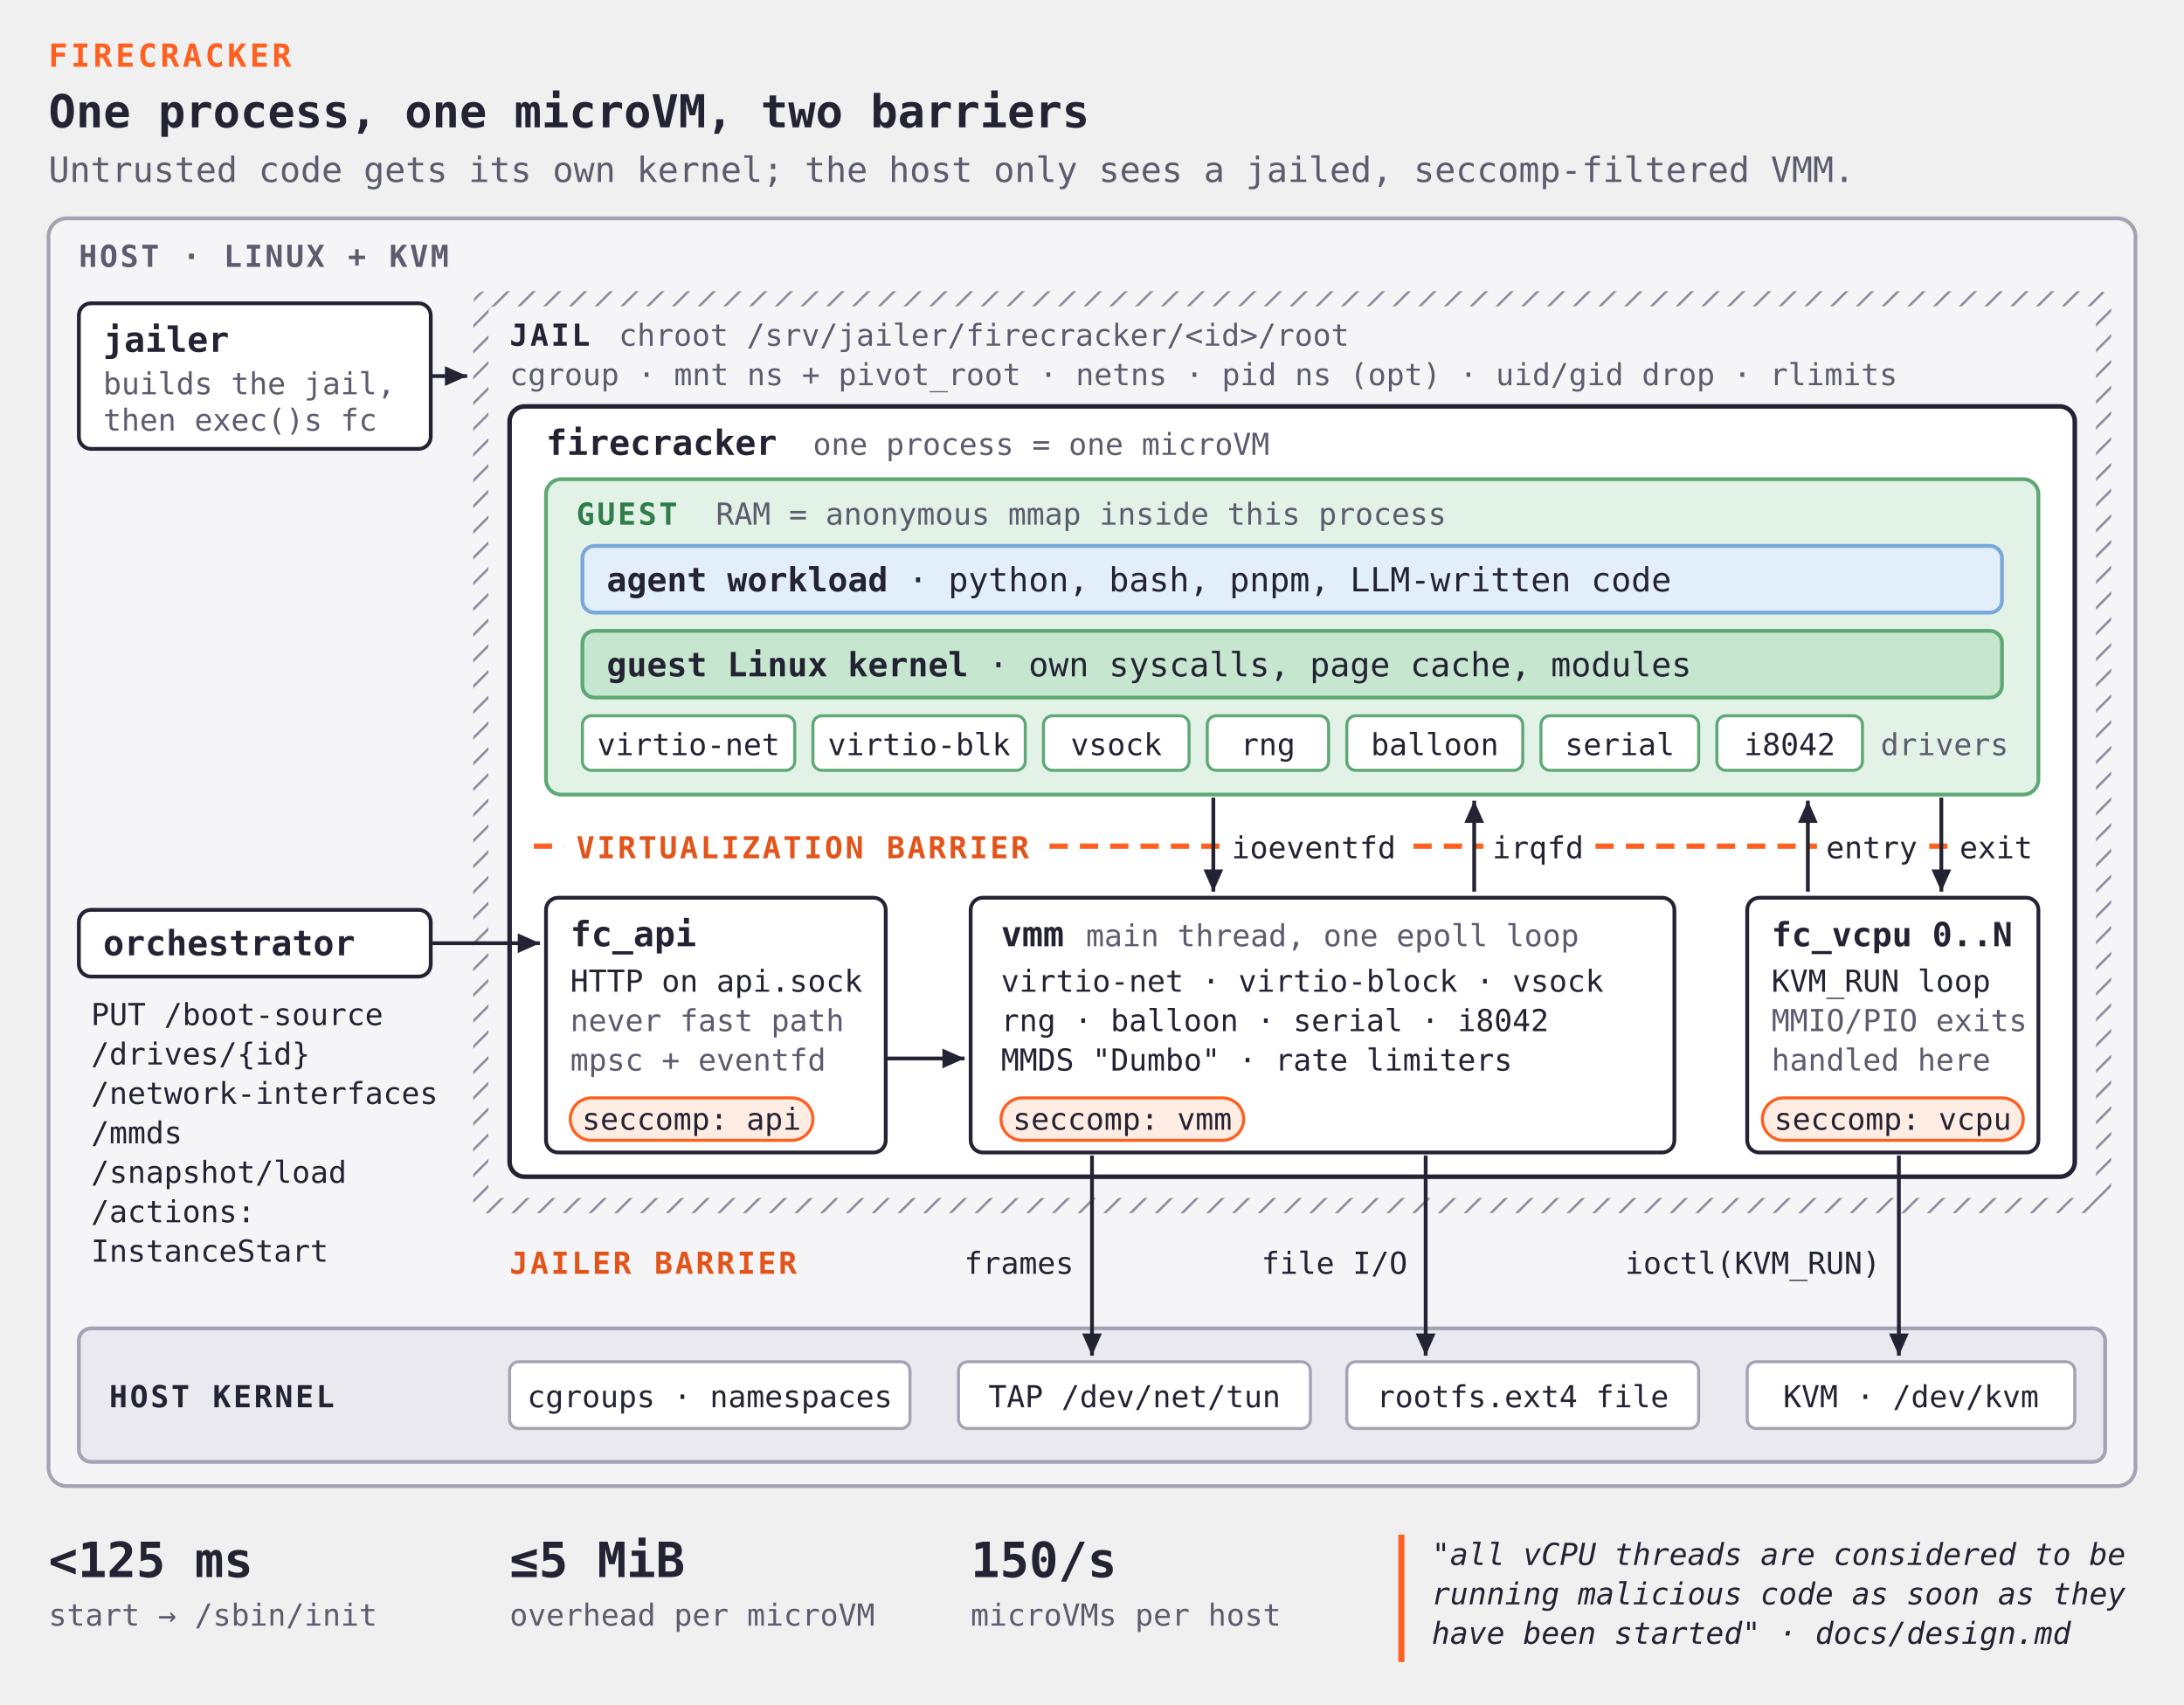
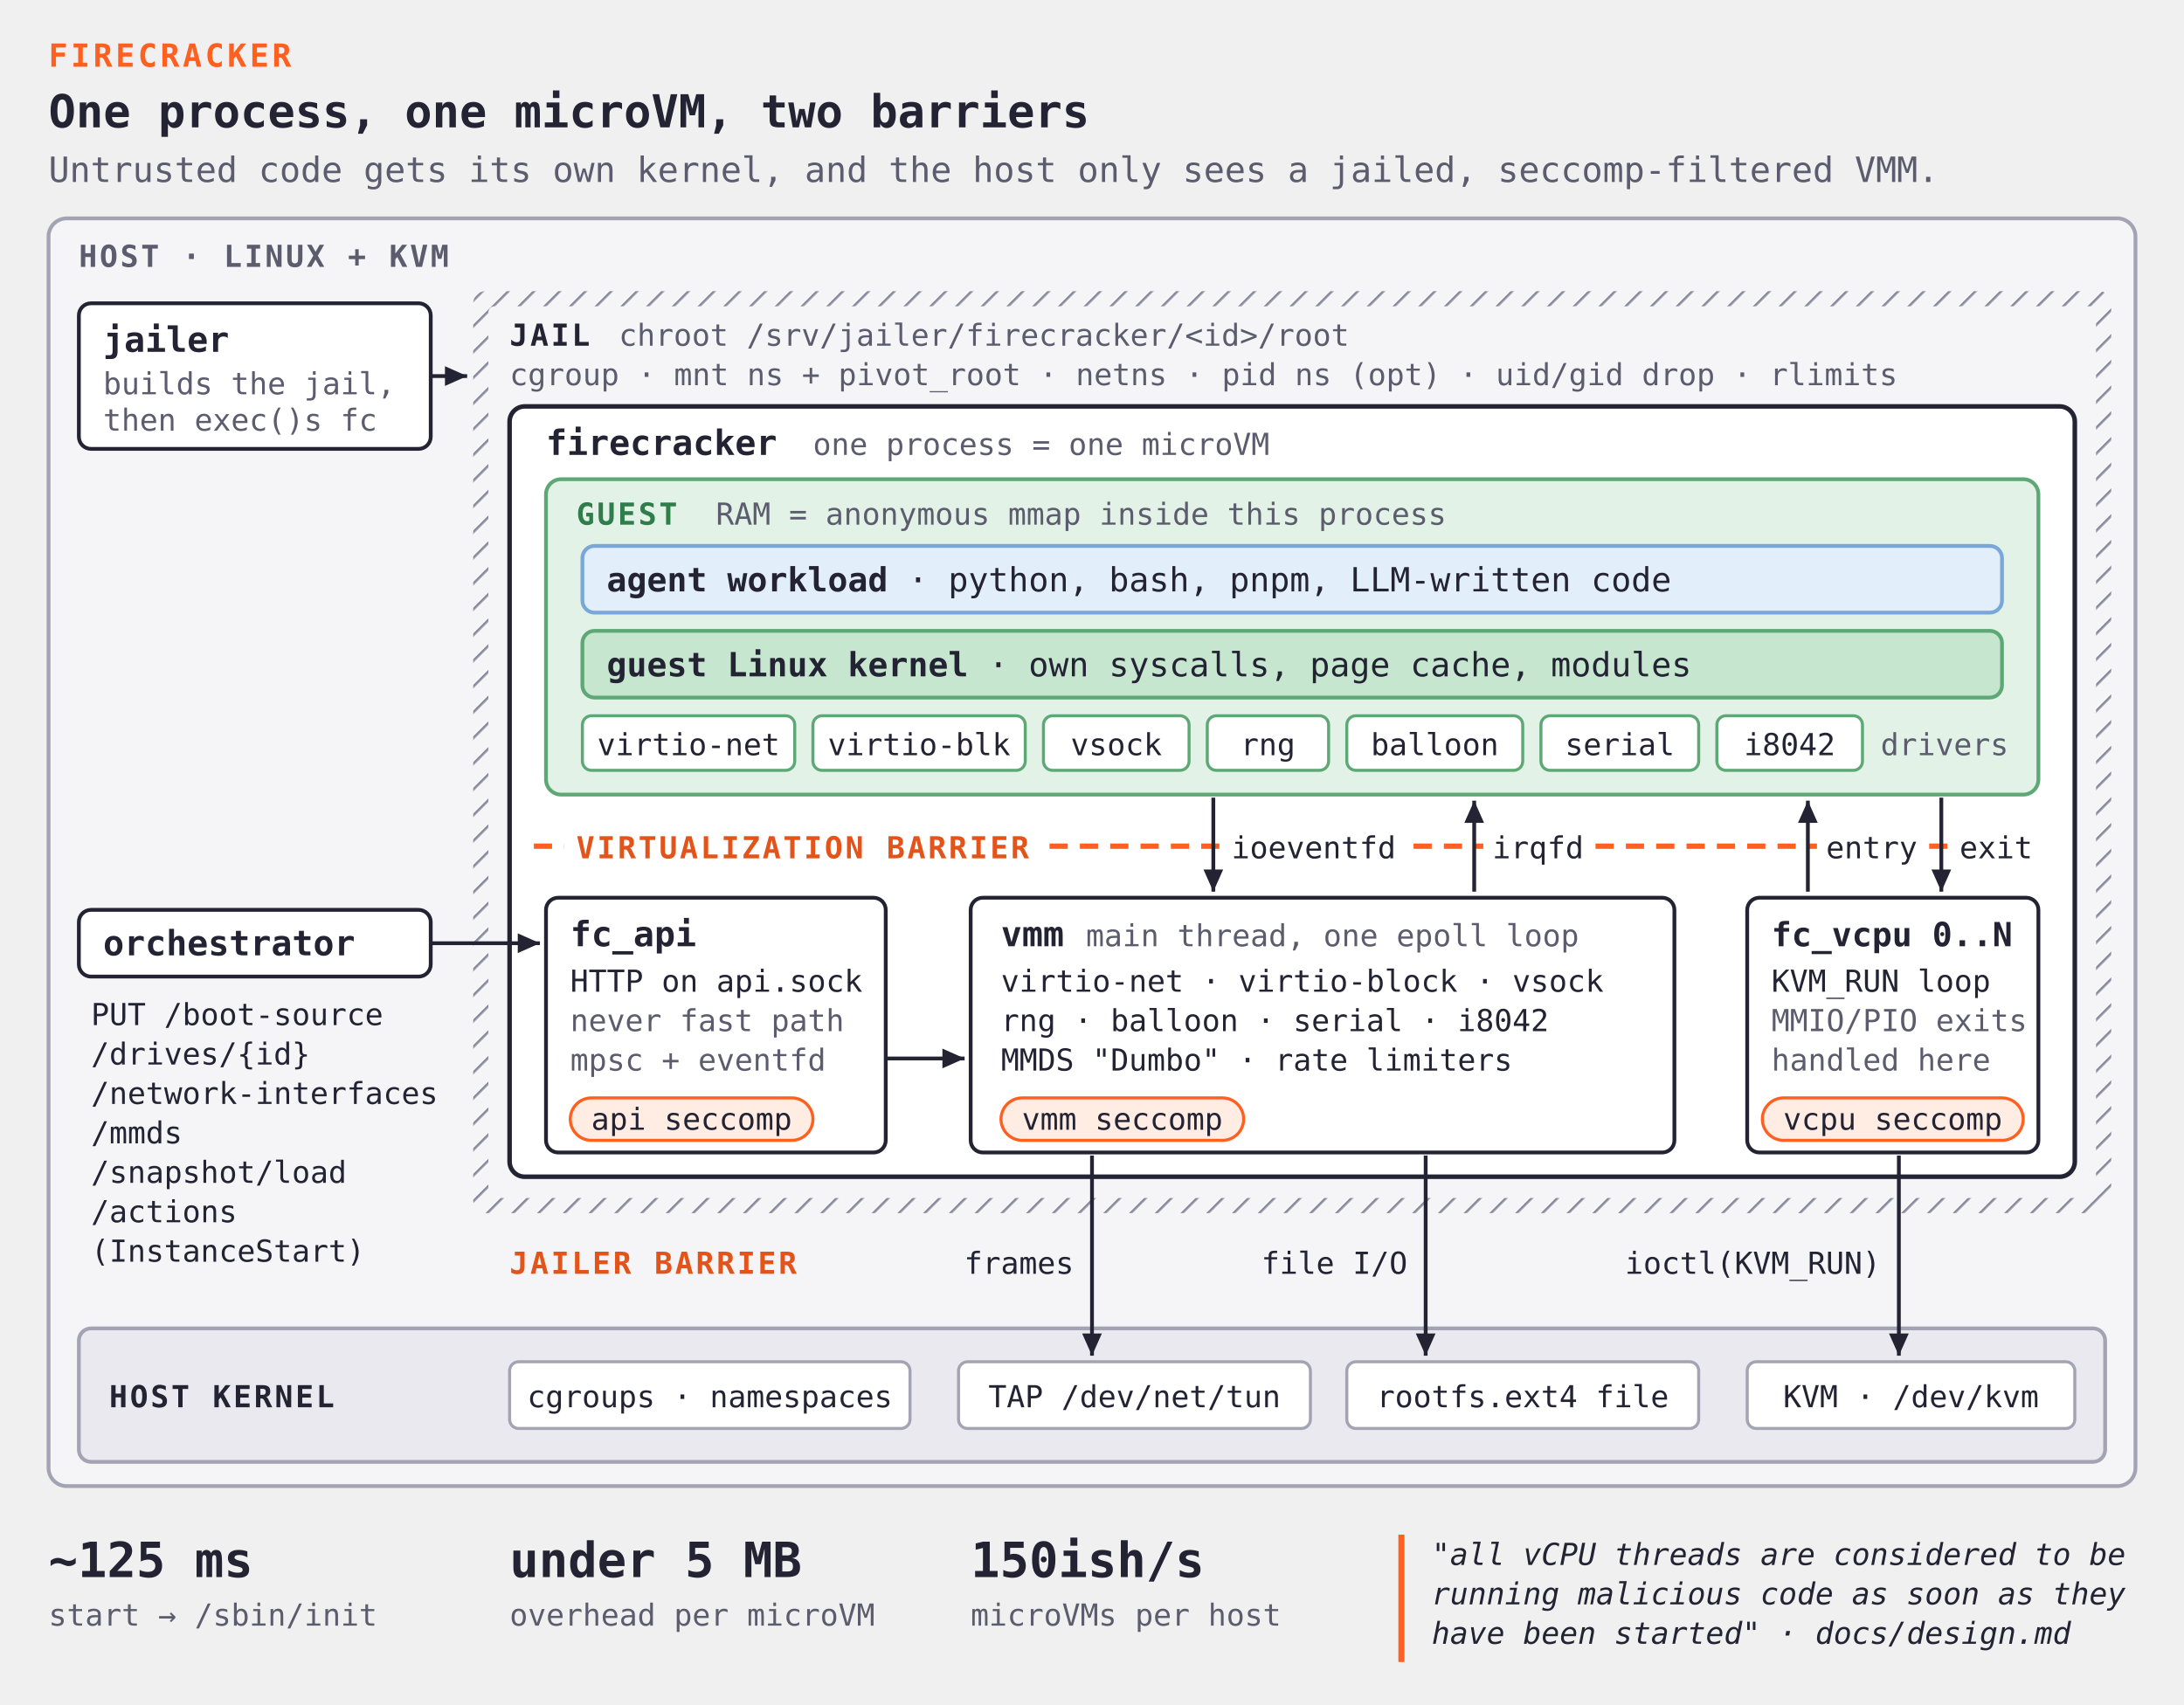
<svg xmlns="http://www.w3.org/2000/svg" viewBox="0 0 720 562" role="img" aria-labelledby="title desc" font-family="'Roboto Mono', ui-monospace, SFMono-Regular, Menlo, Consolas, 'DejaVu Sans Mono', monospace">
  <defs>
    <marker id="a" viewBox="0 0 10 10" refX="9" refY="5" markerWidth="6.5" markerHeight="6.5" orient="auto-start-reverse">
      <path d="M0,1 L9,5 L0,9 z" fill="#232333" />
    </marker>
    <pattern id="hatch" width="6" height="6" patternUnits="userSpaceOnUse" patternTransform="rotate(45)">
      <rect width="6" height="6" fill="#f5f5f8" />
      <line x1="0" y1="0" x2="0" y2="6" stroke="#8e8ea0" stroke-width="1.6" />
    </pattern>
  </defs>
  <style>
    text { fill: #232333; font-size: 10px; }
    .k { font-size: 10.5px; font-weight: 600; letter-spacing: .1em; fill: #ff5f1f; }
    .t { font-size: 15px; font-weight: 700; }
    .c { font-size: 11.5px; fill: #5c5c6e; }
    .lane { font-size: 10px; font-weight: 600; letter-spacing: .08em; fill: #5c5c6e; }
    .m { fill: #5c5c6e; }
    .s11 { font-size: 11px; }
    .b { font-weight: 700; }
    .h { font-size: 11.5px; font-weight: 700; }
    .or { fill: #e2541a; }
    .big { font-size: 16px; font-weight: 700; }
    .q { font-style: italic; }
    .halo { paint-order: stroke; stroke: #ffffff; stroke-width: 4px; stroke-linejoin: round; }
    .box { fill: #ffffff; stroke: #232333; stroke-width: 1.25; }
    .kbox { fill: #ffffff; stroke: #a3a3b3; stroke-width: 1; }
    .drv { fill: #ffffff; stroke: #5ea876; stroke-width: 1; }
    .sc { fill: #ffede4; stroke: #ff5f1f; stroke-width: 1; }
  </style>
  <text class="k" x="16" y="22">FIRECRACKER</text>
  <text class="t" x="16" y="42">One process, one microVM, two barriers</text>
-   <text class="c" x="16" y="60">Untrusted code gets its own kernel; the host only sees a jailed, seccomp-filtered VMM.</text>
+   <text class="c" x="16" y="60">Untrusted code gets its own kernel, and the host only sees a jailed, seccomp-filtered VMM.</text>
  <rect x="16" y="72" width="688" height="418" rx="6" fill="#f5f5f8" stroke="#a3a3b3" stroke-width="1.25" />
  <text class="lane" x="26" y="88">HOST · LINUX + KVM</text>
  <rect class="box" x="26" y="100" width="116" height="48" rx="4" />
  <text class="h" x="34" y="116">jailer</text>
  <text class="m" x="34" y="130">builds the jail,</text>
  <text class="m" x="34" y="142">then exec()s fc</text>
  <line x1="142" y1="124" x2="154" y2="124" stroke="#232333" stroke-width="1.25" marker-end="url(#a)" />
  <rect class="box" x="26" y="300" width="116" height="22" rx="4" />
  <text class="h" x="34" y="315">orchestrator</text>
  <g class="m">
    <text x="30" y="338">PUT /boot-source</text>
    <text x="30" y="351">/drives/{id}</text>
    <text x="30" y="364">/network-interfaces</text>
    <text x="30" y="377">/mmds</text>
    <text x="30" y="390">/snapshot/load</text>
-     <text x="30" y="403">/actions:</text>
-     <text x="30" y="416">InstanceStart</text>
+     <text x="30" y="403">/actions</text>
+     <text x="30" y="416">(InstanceStart)</text>
  </g>
  <rect x="156" y="96" width="540" height="304" rx="4" fill="url(#hatch)" />
  <rect x="161" y="101" width="530" height="294" rx="2" fill="#f5f5f8" />
  <text class="lane" x="168" y="114" style="fill:#232333">JAIL</text>
  <text class="m" x="204" y="114">chroot /srv/jailer/firecracker/&lt;id&gt;/root</text>
  <text class="m" x="168" y="127">cgroup · mnt ns + pivot_root · netns · pid ns (opt) · uid/gid drop · rlimits</text>
  <rect x="168" y="134" width="516" height="254" rx="5" fill="#ffffff" stroke="#232333" stroke-width="1.5" />
  <text class="h" x="180" y="150">firecracker</text>
  <text class="m" x="268" y="150">one process = one microVM</text>
  <rect x="180" y="158" width="492" height="104" rx="5" fill="#e2f2e6" stroke="#5ea876" stroke-width="1.25" />
  <text class="lane" x="190" y="173" style="fill:#2f7d4a">GUEST</text>
  <text class="m" x="236" y="173">RAM = anonymous mmap inside this process</text>
  <rect x="192" y="180" width="468" height="22" rx="4" fill="#e3eefb" stroke="#7aa7d9" stroke-width="1.25" />
  <text class="s11" x="200" y="195">
    <tspan class="b">agent workload</tspan> · python, bash, pnpm, LLM-written code</text>
  <rect x="192" y="208" width="468" height="22" rx="4" fill="#c6e6cf" stroke="#5ea876" stroke-width="1.25" />
  <text class="s11" x="200" y="223">
    <tspan class="b">guest Linux kernel</tspan> · own syscalls, page cache, modules</text>
  <g>
    <rect class="drv" x="192" y="236" width="70" height="18" rx="3" />
    <text x="227" y="249" text-anchor="middle">virtio-net</text>
    <rect class="drv" x="268" y="236" width="70" height="18" rx="3" />
    <text x="303" y="249" text-anchor="middle">virtio-blk</text>
    <rect class="drv" x="344" y="236" width="48" height="18" rx="3" />
    <text x="368" y="249" text-anchor="middle">vsock</text>
    <rect class="drv" x="398" y="236" width="40" height="18" rx="3" />
    <text x="418" y="249" text-anchor="middle">rng</text>
    <rect class="drv" x="444" y="236" width="58" height="18" rx="3" />
    <text x="473" y="249" text-anchor="middle">balloon</text>
    <rect class="drv" x="508" y="236" width="52" height="18" rx="3" />
    <text x="534" y="249" text-anchor="middle">serial</text>
    <rect class="drv" x="566" y="236" width="48" height="18" rx="3" />
    <text x="590" y="249" text-anchor="middle">i8042</text>
    <text class="m" x="620" y="249">drivers</text>
  </g>
  <line x1="176" y1="279" x2="676" y2="279" stroke="#ff5f1f" stroke-width="1.75" stroke-dasharray="6 4" />
  <g fill="#ffffff">
    <rect x="186" y="273" width="158" height="13" />
    <rect x="403" y="273" width="60" height="13" />
    <rect x="489" y="273" width="36" height="13" />
    <rect x="599" y="273" width="36" height="13" />
    <rect x="643" y="273" width="30" height="13" />
  </g>
  <text class="lane" x="190" y="283" style="fill:#e2541a">VIRTUALIZATION BARRIER</text>
  <g stroke="#232333" stroke-width="1.25" marker-end="url(#a)">
    <line x1="400" y1="263" x2="400" y2="294" />
    <line x1="486" y1="294" x2="486" y2="264" />
    <line x1="596" y1="294" x2="596" y2="264" />
    <line x1="640" y1="263" x2="640" y2="294" />
  </g>
  <text x="406" y="283">ioeventfd</text>
  <text x="492" y="283">irqfd</text>
  <text x="602" y="283">entry</text>
  <text x="646" y="283">exit</text>
  <rect class="box" x="180" y="296" width="112" height="84" rx="4" />
  <text class="h" x="188" y="312">fc_api</text>
  <text x="188" y="327">HTTP on api.sock</text>
  <text class="m" x="188" y="340">never fast path</text>
  <text class="m" x="188" y="353">mpsc + eventfd</text>
  <rect class="sc" x="188" y="362" width="80" height="14" rx="7" />
-   <text x="228" y="372.5" text-anchor="middle">seccomp: api</text>
+   <text x="228" y="372.5" text-anchor="middle">api seccomp</text>
  <line x1="292" y1="349" x2="318" y2="349" stroke="#232333" stroke-width="1.25" marker-end="url(#a)" />
  <rect class="box" x="320" y="296" width="232" height="84" rx="4" />
  <text class="h" x="330" y="312">vmm</text>
  <text class="m" x="358" y="312">main thread, one epoll loop</text>
  <text x="330" y="327">virtio-net · virtio-block · vsock</text>
  <text x="330" y="340">rng · balloon · serial · i8042</text>
  <text x="330" y="353">MMDS "Dumbo" · rate limiters</text>
  <rect class="sc" x="330" y="362" width="80" height="14" rx="7" />
-   <text x="370" y="372.5" text-anchor="middle">seccomp: vmm</text>
+   <text x="370" y="372.5" text-anchor="middle">vmm seccomp</text>
  <rect class="box" x="576" y="296" width="96" height="84" rx="4" />
  <text class="h" x="584" y="312" style="font-size:11px">fc_vcpu 0..N</text>
  <text x="584" y="327">KVM_RUN loop</text>
  <text class="m" x="584" y="340">MMIO/PIO exits</text>
  <text class="m" x="584" y="353">handled here</text>
  <rect class="sc" x="581" y="362" width="86" height="14" rx="7" />
-   <text x="624" y="372.5" text-anchor="middle">seccomp: vcpu</text>
+   <text x="624" y="372.5" text-anchor="middle">vcpu seccomp</text>
  <line x1="142" y1="311" x2="178" y2="311" stroke="#232333" stroke-width="1.25" marker-end="url(#a)" />
  <text class="lane" x="168" y="420" style="fill:#e2541a">JAILER BARRIER</text>
  <text x="354" y="420" text-anchor="end">frames</text>
  <text x="464" y="420" text-anchor="end">file I/O</text>
  <text x="620" y="420" text-anchor="end">ioctl(KVM_RUN)</text>
  <rect x="26" y="438" width="668" height="44" rx="4" fill="#e9e9ef" stroke="#a3a3b3" stroke-width="1.25" />
  <text class="lane" x="36" y="464" style="fill:#232333">HOST KERNEL</text>
  <rect class="kbox" x="168" y="449" width="132" height="22" rx="3" />
  <text x="234" y="464" text-anchor="middle">cgroups · namespaces</text>
  <rect class="kbox" x="316" y="449" width="116" height="22" rx="3" />
  <text x="374" y="464" text-anchor="middle">TAP /dev/net/tun</text>
  <rect class="kbox" x="444" y="449" width="116" height="22" rx="3" />
  <text x="502" y="464" text-anchor="middle">rootfs.ext4 file</text>
  <rect class="kbox" x="576" y="449" width="108" height="22" rx="3" />
  <text x="630" y="464" text-anchor="middle">KVM · /dev/kvm</text>
  <g stroke="#232333" stroke-width="1.25" marker-end="url(#a)">
    <line x1="360" y1="381" x2="360" y2="447" />
    <line x1="470" y1="381" x2="470" y2="447" />
    <line x1="626" y1="381" x2="626" y2="447" />
  </g>
-   <text class="big" x="16" y="520">&lt;125 ms</text>
+   <text class="big" x="16" y="520">~125 ms</text>
  <text class="m" x="16" y="536">start → /sbin/init</text>
-   <text class="big" x="168" y="520">≤5 MiB</text>
+   <text class="big" x="168" y="520">under 5 MB</text>
  <text class="m" x="168" y="536">overhead per microVM</text>
-   <text class="big" x="320" y="520">150/s</text>
+   <text class="big" x="320" y="520">150ish/s</text>
  <text class="m" x="320" y="536">microVMs per host</text>
  <line x1="462" y1="506" x2="462" y2="548" stroke="#ff5f1f" stroke-width="2" />
  <text class="q" x="472" y="516">"all vCPU threads are considered to be</text>
  <text class="q" x="472" y="529">running malicious code as soon as they</text>
  <text class="q" x="472" y="542">have been started" · docs/design.md</text>
</svg>
